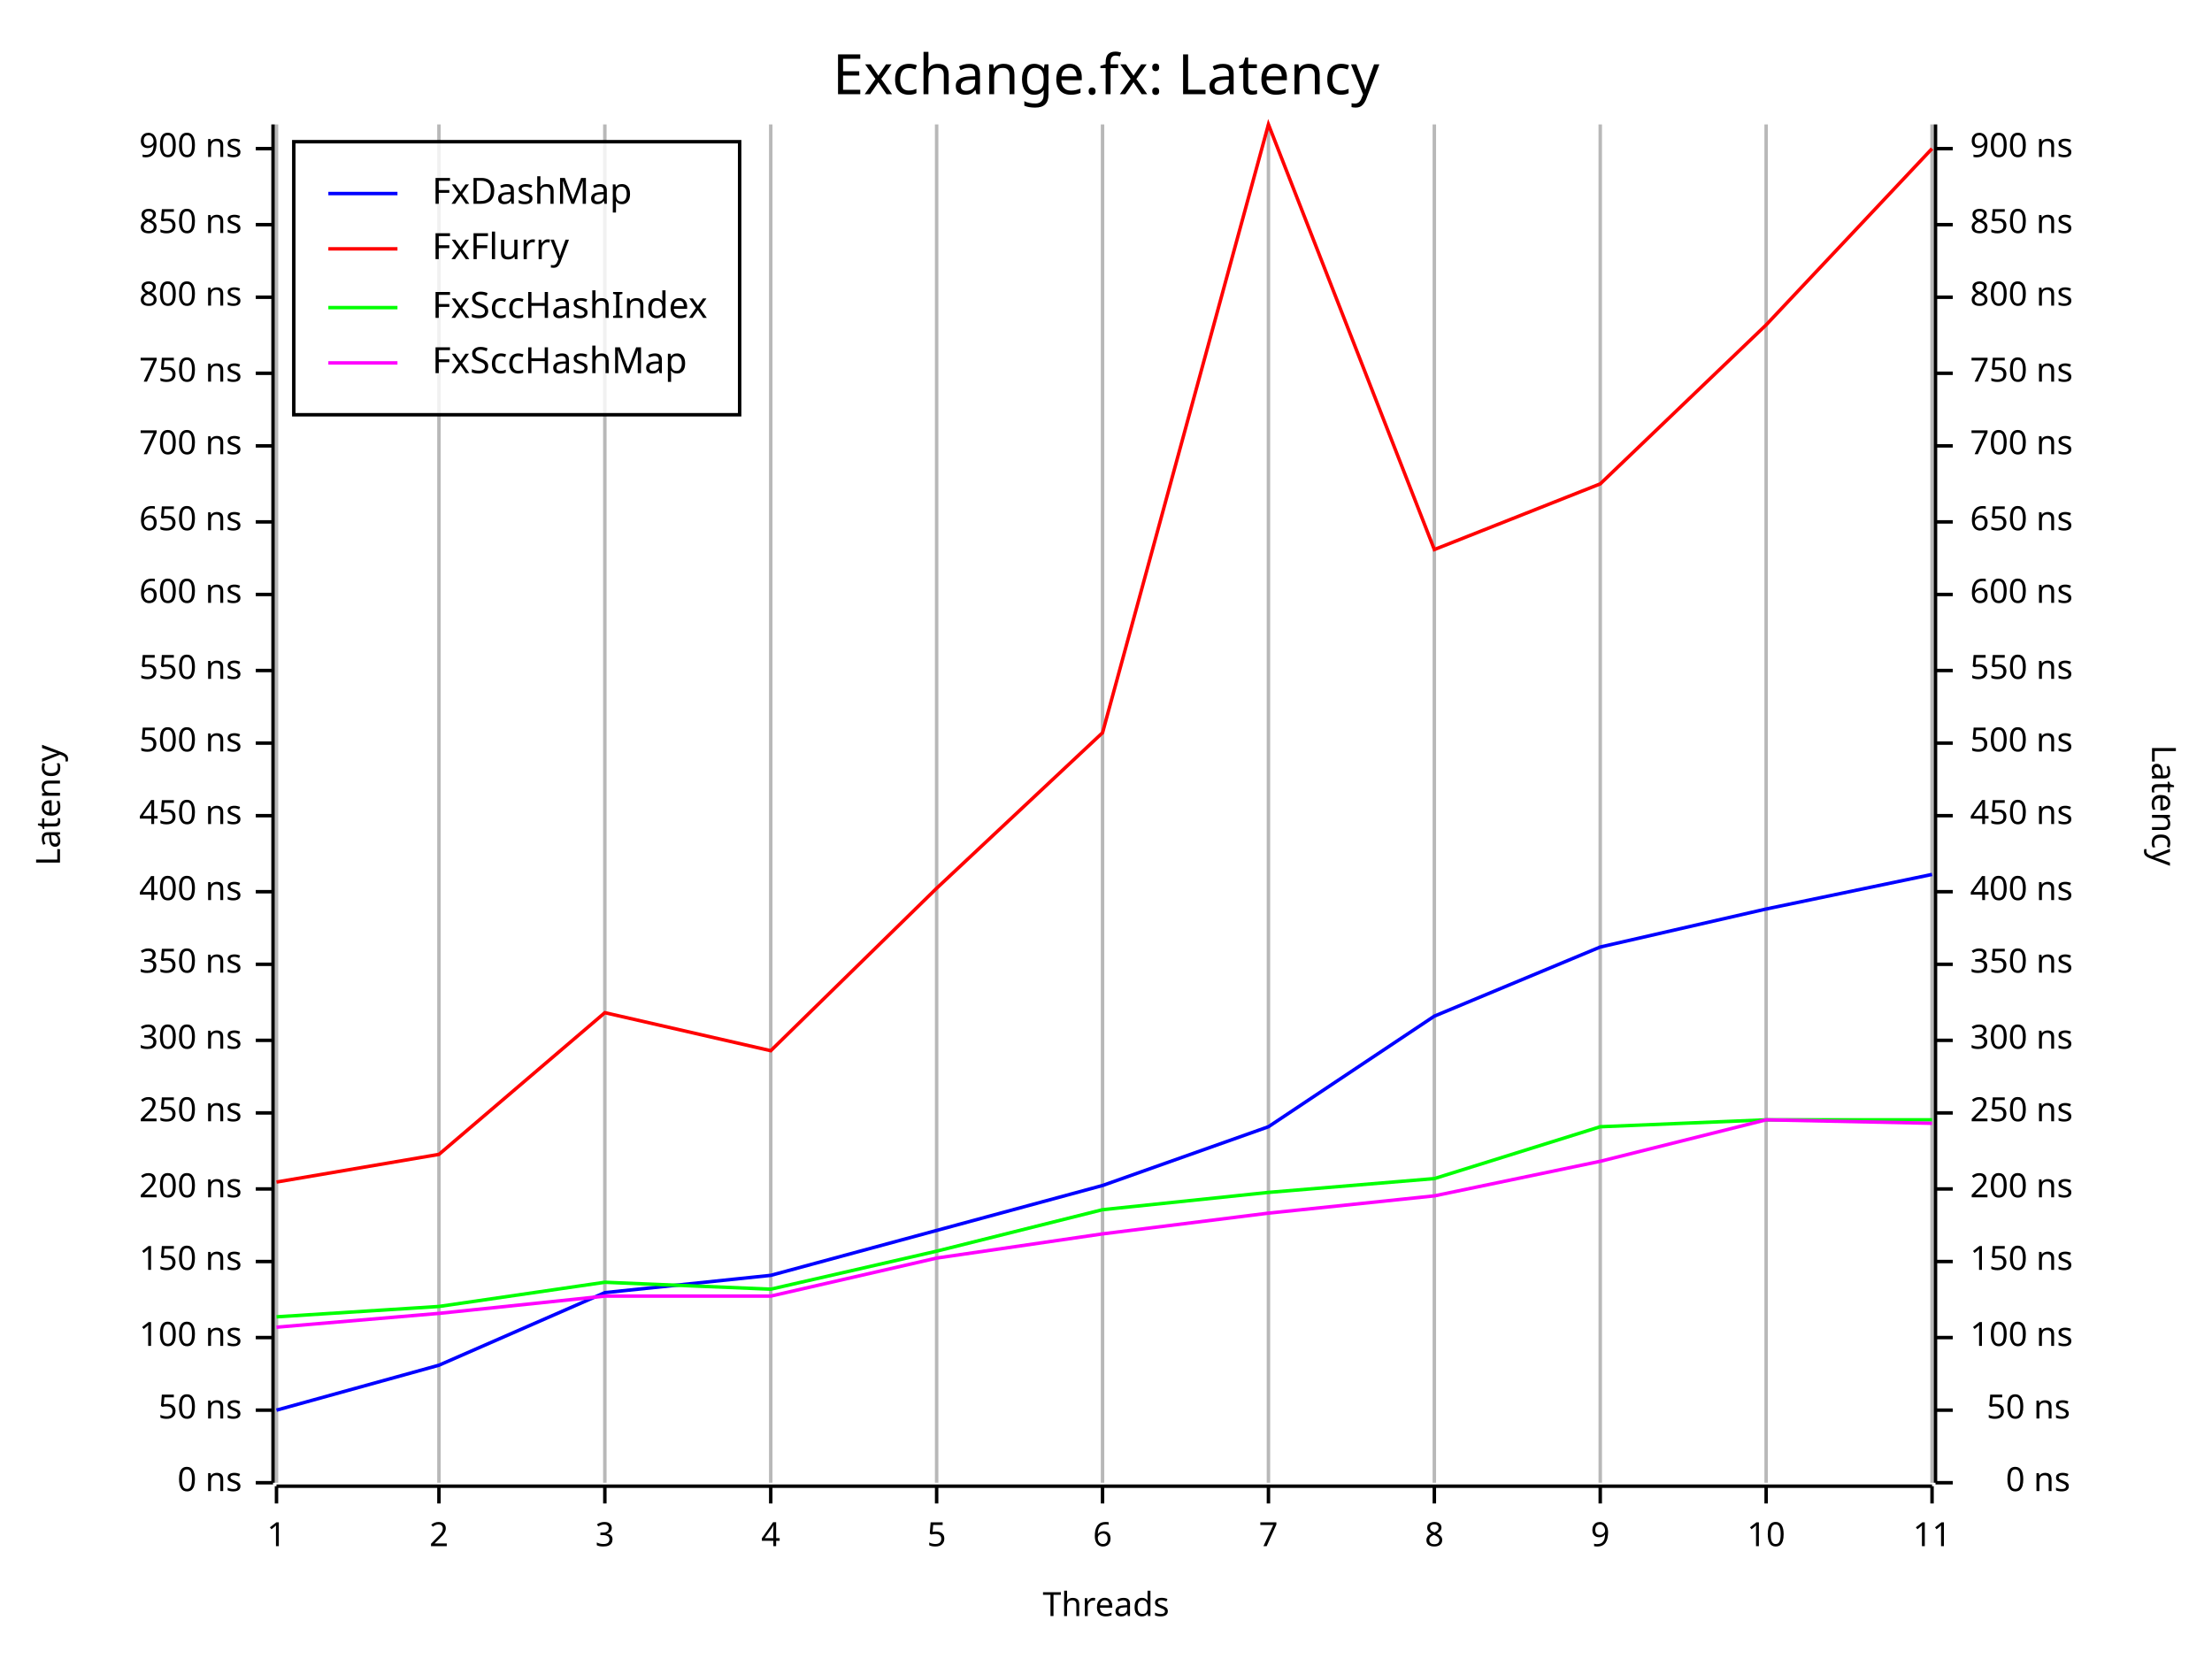
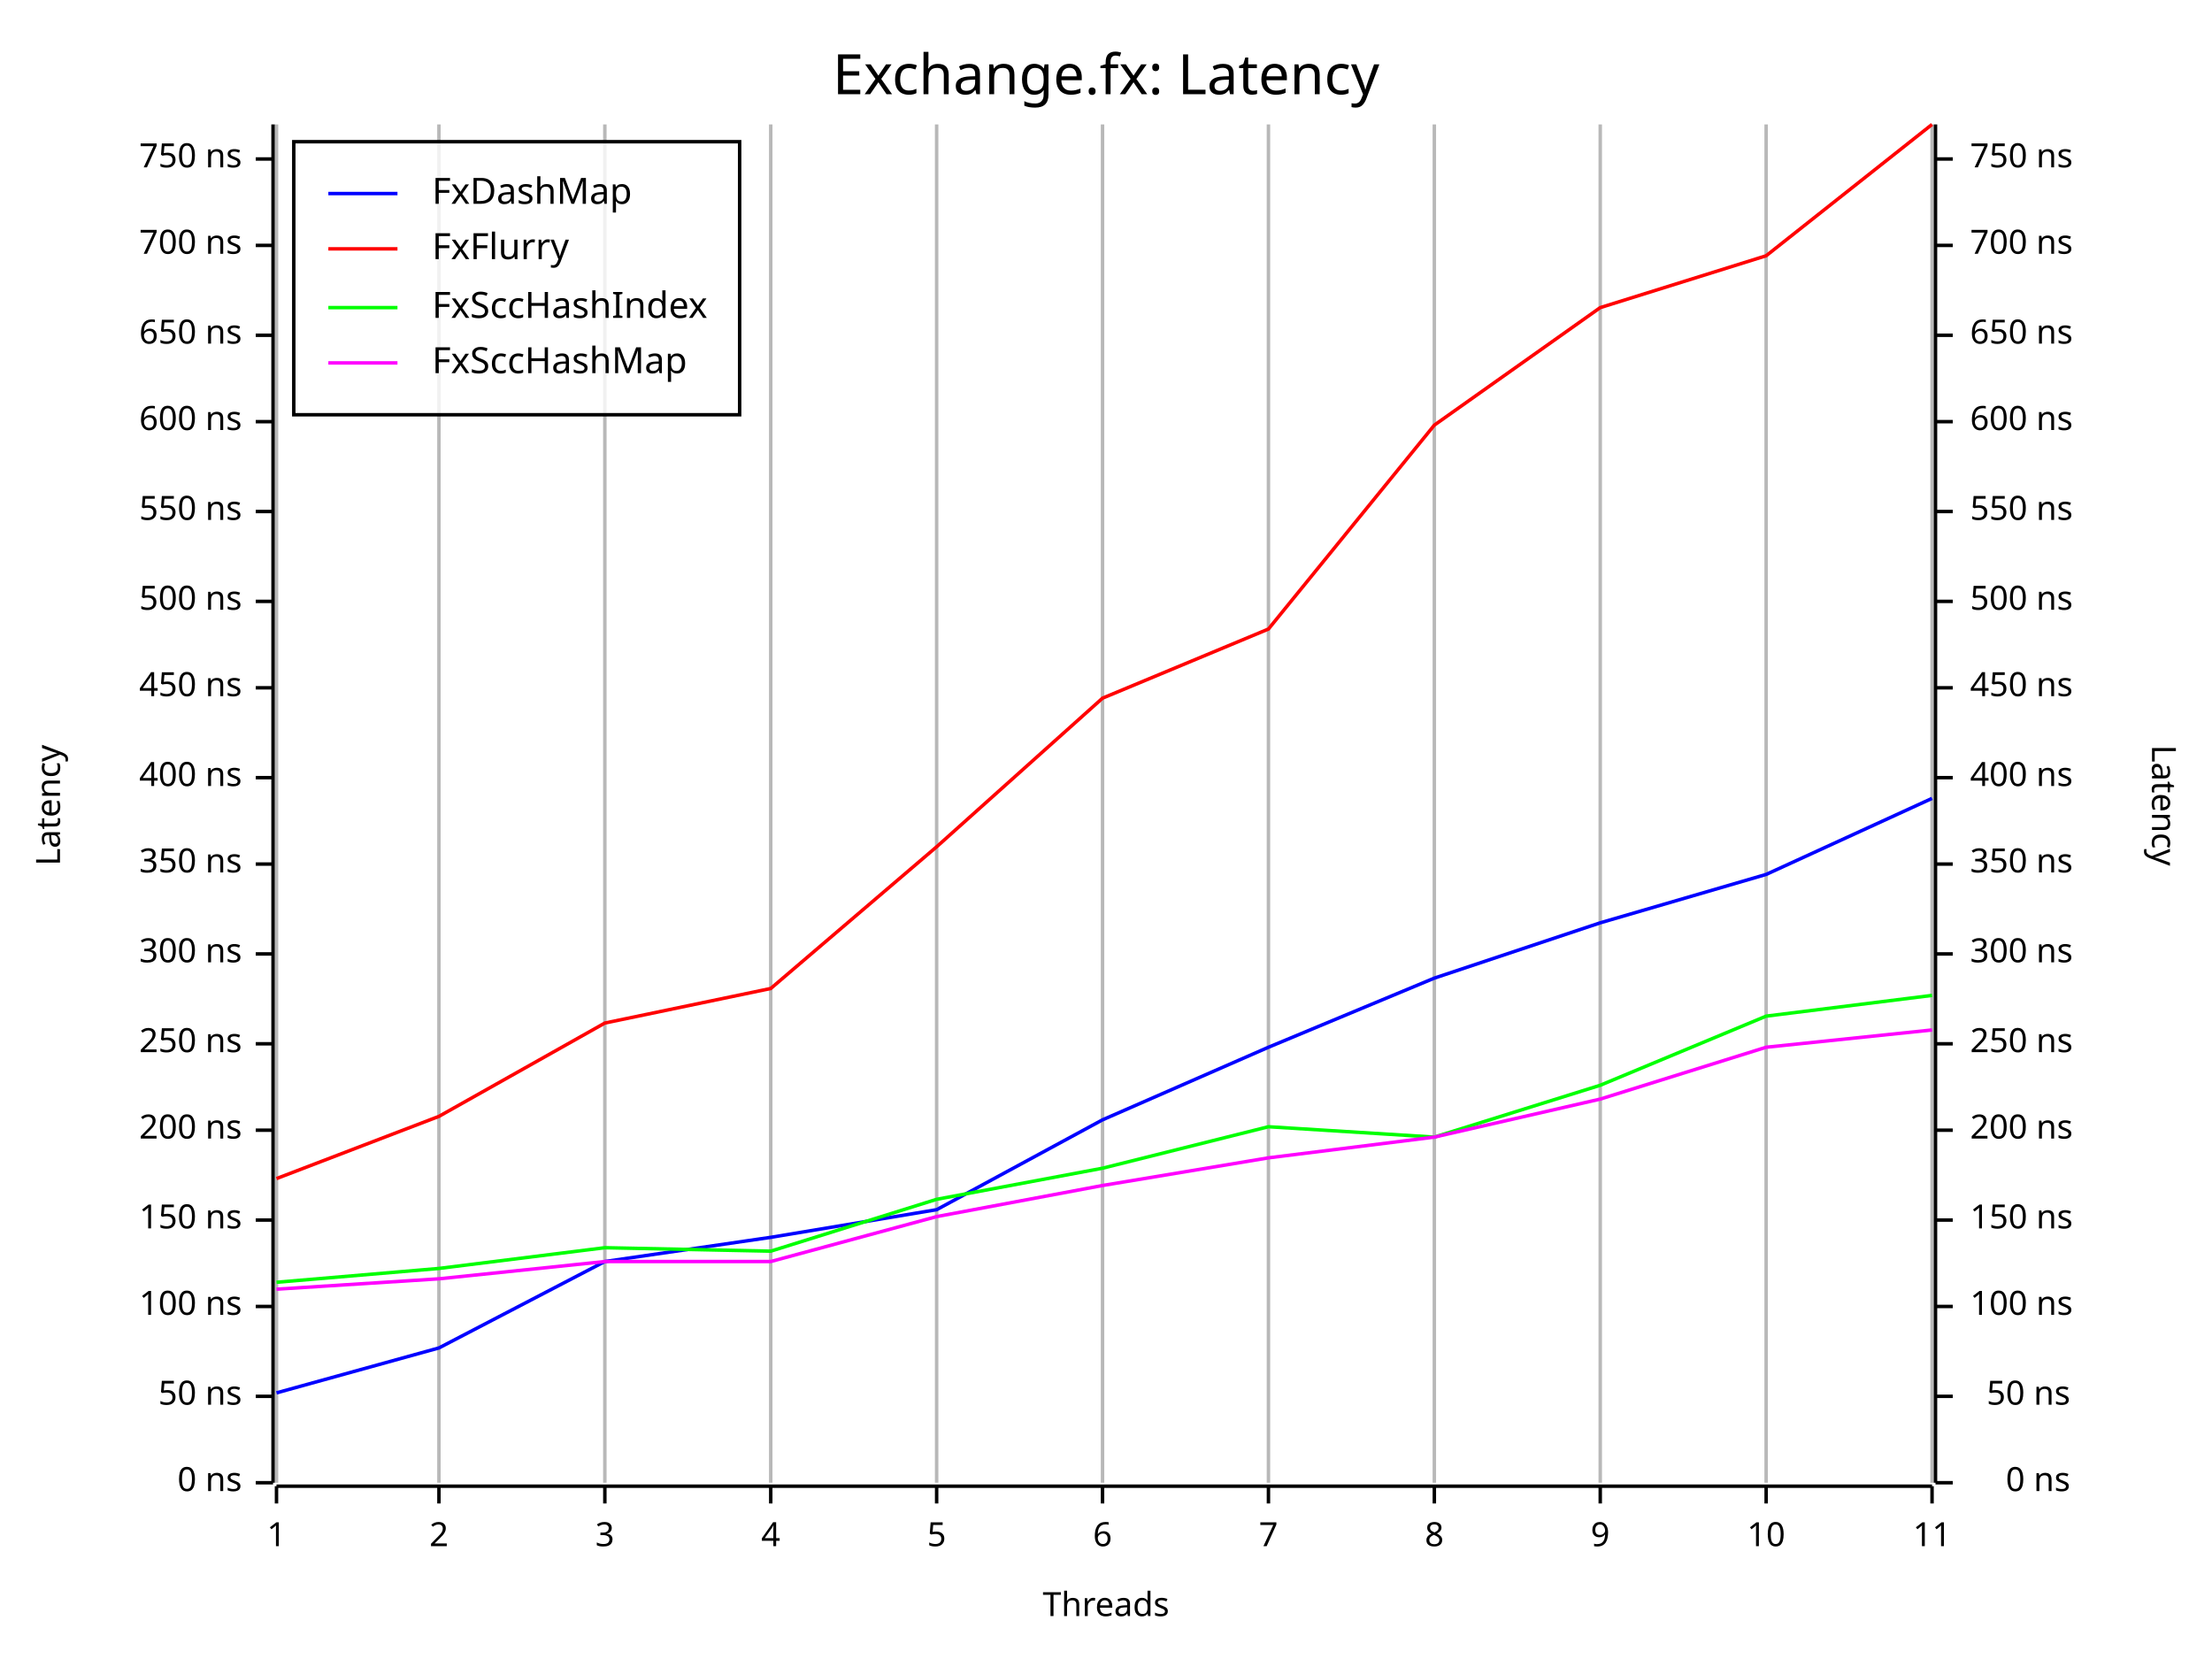
<svg xmlns="http://www.w3.org/2000/svg" width="640" height="480" viewBox="0 0 640 480">
  <rect x="0" y="0" width="640" height="480" opacity="1" fill="#FFFFFF" stroke="none" />
  <text x="320" y="15" dy="0.76em" text-anchor="middle" font-family="Fira Code" font-size="16.129" opacity="1" fill="#000000">
Exchange.fx: Latency
</text>
  <line opacity="0.1" stroke="#000000" stroke-width="1" x1="80" y1="429" x2="80" y2="36" />
  <line opacity="0.1" stroke="#000000" stroke-width="1" x1="127" y1="429" x2="127" y2="36" />
  <line opacity="0.1" stroke="#000000" stroke-width="1" x1="175" y1="429" x2="175" y2="36" />
  <line opacity="0.1" stroke="#000000" stroke-width="1" x1="223" y1="429" x2="223" y2="36" />
  <line opacity="0.1" stroke="#000000" stroke-width="1" x1="271" y1="429" x2="271" y2="36" />
  <line opacity="0.1" stroke="#000000" stroke-width="1" x1="319" y1="429" x2="319" y2="36" />
  <line opacity="0.1" stroke="#000000" stroke-width="1" x1="367" y1="429" x2="367" y2="36" />
  <line opacity="0.1" stroke="#000000" stroke-width="1" x1="415" y1="429" x2="415" y2="36" />
  <line opacity="0.1" stroke="#000000" stroke-width="1" x1="463" y1="429" x2="463" y2="36" />
  <line opacity="0.1" stroke="#000000" stroke-width="1" x1="511" y1="429" x2="511" y2="36" />
  <line opacity="0.1" stroke="#000000" stroke-width="1" x1="559" y1="429" x2="559" y2="36" />
  <text x="10" y="233" dy="0.76em" text-anchor="middle" font-family="sans-serif" font-size="9.677" opacity="1" fill="#000000" transform="rotate(270, 10, 233)">
Latency
</text>
  <text x="320" y="470" dy="-0.5ex" text-anchor="middle" font-family="sans-serif" font-size="9.677" opacity="1" fill="#000000">
Threads
</text>
  <text x="630" y="233" dy="0.76em" text-anchor="middle" font-family="sans-serif" font-size="9.677" opacity="1" fill="#000000" transform="rotate(90, 630, 233)">
Latency
</text>
  <line opacity="0.2" stroke="#000000" stroke-width="1" x1="80" y1="429" x2="80" y2="36" />
  <line opacity="0.2" stroke="#000000" stroke-width="1" x1="127" y1="429" x2="127" y2="36" />
  <line opacity="0.2" stroke="#000000" stroke-width="1" x1="175" y1="429" x2="175" y2="36" />
  <line opacity="0.2" stroke="#000000" stroke-width="1" x1="223" y1="429" x2="223" y2="36" />
  <line opacity="0.2" stroke="#000000" stroke-width="1" x1="271" y1="429" x2="271" y2="36" />
  <line opacity="0.2" stroke="#000000" stroke-width="1" x1="319" y1="429" x2="319" y2="36" />
  <line opacity="0.2" stroke="#000000" stroke-width="1" x1="367" y1="429" x2="367" y2="36" />
  <line opacity="0.2" stroke="#000000" stroke-width="1" x1="415" y1="429" x2="415" y2="36" />
  <line opacity="0.2" stroke="#000000" stroke-width="1" x1="463" y1="429" x2="463" y2="36" />
  <line opacity="0.2" stroke="#000000" stroke-width="1" x1="511" y1="429" x2="511" y2="36" />
  <line opacity="0.2" stroke="#000000" stroke-width="1" x1="559" y1="429" x2="559" y2="36" />
  <polyline fill="none" opacity="1" stroke="#000000" stroke-width="1" points="79,36 79,429 " />
  <text x="70" y="429" dy="0.5ex" text-anchor="end" font-family="sans-serif" font-size="9.677" opacity="1" fill="#000000">
0 ns
</text>
  <polyline fill="none" opacity="1" stroke="#000000" stroke-width="1" points="74,429 79,429 " />
-   <text x="70" y="408" dy="0.5ex" text-anchor="end" font-family="sans-serif" font-size="9.677" opacity="1" fill="#000000">
+   <text x="70" y="404" dy="0.5ex" text-anchor="end" font-family="sans-serif" font-size="9.677" opacity="1" fill="#000000">
50 ns
</text>
-   <polyline fill="none" opacity="1" stroke="#000000" stroke-width="1" points="74,408 79,408 " />
-   <text x="70" y="387" dy="0.5ex" text-anchor="end" font-family="sans-serif" font-size="9.677" opacity="1" fill="#000000">
+   <polyline fill="none" opacity="1" stroke="#000000" stroke-width="1" points="74,404 79,404 " />
+   <text x="70" y="378" dy="0.5ex" text-anchor="end" font-family="sans-serif" font-size="9.677" opacity="1" fill="#000000">
100 ns
</text>
-   <polyline fill="none" opacity="1" stroke="#000000" stroke-width="1" points="74,387 79,387 " />
-   <text x="70" y="365" dy="0.5ex" text-anchor="end" font-family="sans-serif" font-size="9.677" opacity="1" fill="#000000">
+   <polyline fill="none" opacity="1" stroke="#000000" stroke-width="1" points="74,378 79,378 " />
+   <text x="70" y="353" dy="0.5ex" text-anchor="end" font-family="sans-serif" font-size="9.677" opacity="1" fill="#000000">
150 ns
</text>
-   <polyline fill="none" opacity="1" stroke="#000000" stroke-width="1" points="74,365 79,365 " />
-   <text x="70" y="344" dy="0.5ex" text-anchor="end" font-family="sans-serif" font-size="9.677" opacity="1" fill="#000000">
+   <polyline fill="none" opacity="1" stroke="#000000" stroke-width="1" points="74,353 79,353 " />
+   <text x="70" y="327" dy="0.5ex" text-anchor="end" font-family="sans-serif" font-size="9.677" opacity="1" fill="#000000">
200 ns
</text>
-   <polyline fill="none" opacity="1" stroke="#000000" stroke-width="1" points="74,344 79,344 " />
-   <text x="70" y="322" dy="0.5ex" text-anchor="end" font-family="sans-serif" font-size="9.677" opacity="1" fill="#000000">
+   <polyline fill="none" opacity="1" stroke="#000000" stroke-width="1" points="74,327 79,327 " />
+   <text x="70" y="302" dy="0.5ex" text-anchor="end" font-family="sans-serif" font-size="9.677" opacity="1" fill="#000000">
250 ns
</text>
-   <polyline fill="none" opacity="1" stroke="#000000" stroke-width="1" points="74,322 79,322 " />
-   <text x="70" y="301" dy="0.5ex" text-anchor="end" font-family="sans-serif" font-size="9.677" opacity="1" fill="#000000">
+   <polyline fill="none" opacity="1" stroke="#000000" stroke-width="1" points="74,302 79,302 " />
+   <text x="70" y="276" dy="0.5ex" text-anchor="end" font-family="sans-serif" font-size="9.677" opacity="1" fill="#000000">
300 ns
</text>
-   <polyline fill="none" opacity="1" stroke="#000000" stroke-width="1" points="74,301 79,301 " />
-   <text x="70" y="279" dy="0.5ex" text-anchor="end" font-family="sans-serif" font-size="9.677" opacity="1" fill="#000000">
+   <polyline fill="none" opacity="1" stroke="#000000" stroke-width="1" points="74,276 79,276 " />
+   <text x="70" y="250" dy="0.5ex" text-anchor="end" font-family="sans-serif" font-size="9.677" opacity="1" fill="#000000">
350 ns
</text>
-   <polyline fill="none" opacity="1" stroke="#000000" stroke-width="1" points="74,279 79,279 " />
-   <text x="70" y="258" dy="0.5ex" text-anchor="end" font-family="sans-serif" font-size="9.677" opacity="1" fill="#000000">
+   <polyline fill="none" opacity="1" stroke="#000000" stroke-width="1" points="74,250 79,250 " />
+   <text x="70" y="225" dy="0.5ex" text-anchor="end" font-family="sans-serif" font-size="9.677" opacity="1" fill="#000000">
400 ns
</text>
-   <polyline fill="none" opacity="1" stroke="#000000" stroke-width="1" points="74,258 79,258 " />
-   <text x="70" y="236" dy="0.5ex" text-anchor="end" font-family="sans-serif" font-size="9.677" opacity="1" fill="#000000">
+   <polyline fill="none" opacity="1" stroke="#000000" stroke-width="1" points="74,225 79,225 " />
+   <text x="70" y="199" dy="0.5ex" text-anchor="end" font-family="sans-serif" font-size="9.677" opacity="1" fill="#000000">
450 ns
</text>
-   <polyline fill="none" opacity="1" stroke="#000000" stroke-width="1" points="74,236 79,236 " />
-   <text x="70" y="215" dy="0.5ex" text-anchor="end" font-family="sans-serif" font-size="9.677" opacity="1" fill="#000000">
+   <polyline fill="none" opacity="1" stroke="#000000" stroke-width="1" points="74,199 79,199 " />
+   <text x="70" y="174" dy="0.5ex" text-anchor="end" font-family="sans-serif" font-size="9.677" opacity="1" fill="#000000">
500 ns
</text>
-   <polyline fill="none" opacity="1" stroke="#000000" stroke-width="1" points="74,215 79,215 " />
-   <text x="70" y="194" dy="0.5ex" text-anchor="end" font-family="sans-serif" font-size="9.677" opacity="1" fill="#000000">
+   <polyline fill="none" opacity="1" stroke="#000000" stroke-width="1" points="74,174 79,174 " />
+   <text x="70" y="148" dy="0.5ex" text-anchor="end" font-family="sans-serif" font-size="9.677" opacity="1" fill="#000000">
550 ns
</text>
-   <polyline fill="none" opacity="1" stroke="#000000" stroke-width="1" points="74,194 79,194 " />
-   <text x="70" y="172" dy="0.5ex" text-anchor="end" font-family="sans-serif" font-size="9.677" opacity="1" fill="#000000">
+   <polyline fill="none" opacity="1" stroke="#000000" stroke-width="1" points="74,148 79,148 " />
+   <text x="70" y="122" dy="0.5ex" text-anchor="end" font-family="sans-serif" font-size="9.677" opacity="1" fill="#000000">
600 ns
</text>
-   <polyline fill="none" opacity="1" stroke="#000000" stroke-width="1" points="74,172 79,172 " />
-   <text x="70" y="151" dy="0.5ex" text-anchor="end" font-family="sans-serif" font-size="9.677" opacity="1" fill="#000000">
+   <polyline fill="none" opacity="1" stroke="#000000" stroke-width="1" points="74,122 79,122 " />
+   <text x="70" y="97" dy="0.5ex" text-anchor="end" font-family="sans-serif" font-size="9.677" opacity="1" fill="#000000">
650 ns
</text>
-   <polyline fill="none" opacity="1" stroke="#000000" stroke-width="1" points="74,151 79,151 " />
-   <text x="70" y="129" dy="0.5ex" text-anchor="end" font-family="sans-serif" font-size="9.677" opacity="1" fill="#000000">
+   <polyline fill="none" opacity="1" stroke="#000000" stroke-width="1" points="74,97 79,97 " />
+   <text x="70" y="71" dy="0.5ex" text-anchor="end" font-family="sans-serif" font-size="9.677" opacity="1" fill="#000000">
700 ns
</text>
-   <polyline fill="none" opacity="1" stroke="#000000" stroke-width="1" points="74,129 79,129 " />
-   <text x="70" y="108" dy="0.5ex" text-anchor="end" font-family="sans-serif" font-size="9.677" opacity="1" fill="#000000">
+   <polyline fill="none" opacity="1" stroke="#000000" stroke-width="1" points="74,71 79,71 " />
+   <text x="70" y="46" dy="0.5ex" text-anchor="end" font-family="sans-serif" font-size="9.677" opacity="1" fill="#000000">
750 ns
</text>
-   <polyline fill="none" opacity="1" stroke="#000000" stroke-width="1" points="74,108 79,108 " />
-   <text x="70" y="86" dy="0.5ex" text-anchor="end" font-family="sans-serif" font-size="9.677" opacity="1" fill="#000000">
- 800 ns
- </text>
-   <polyline fill="none" opacity="1" stroke="#000000" stroke-width="1" points="74,86 79,86 " />
-   <text x="70" y="65" dy="0.5ex" text-anchor="end" font-family="sans-serif" font-size="9.677" opacity="1" fill="#000000">
- 850 ns
- </text>
-   <polyline fill="none" opacity="1" stroke="#000000" stroke-width="1" points="74,65 79,65 " />
-   <text x="70" y="43" dy="0.5ex" text-anchor="end" font-family="sans-serif" font-size="9.677" opacity="1" fill="#000000">
- 900 ns
- </text>
-   <polyline fill="none" opacity="1" stroke="#000000" stroke-width="1" points="74,43 79,43 " />
+   <polyline fill="none" opacity="1" stroke="#000000" stroke-width="1" points="74,46 79,46 " />
  <polyline fill="none" opacity="1" stroke="#000000" stroke-width="1" points="80,430 559,430 " />
  <text x="80" y="440" dy="0.76em" text-anchor="middle" font-family="sans-serif" font-size="9.677" opacity="1" fill="#000000">
1
</text>
  <polyline fill="none" opacity="1" stroke="#000000" stroke-width="1" points="80,430 80,435 " />
  <text x="127" y="440" dy="0.76em" text-anchor="middle" font-family="sans-serif" font-size="9.677" opacity="1" fill="#000000">
2
</text>
  <polyline fill="none" opacity="1" stroke="#000000" stroke-width="1" points="127,430 127,435 " />
  <text x="175" y="440" dy="0.76em" text-anchor="middle" font-family="sans-serif" font-size="9.677" opacity="1" fill="#000000">
3
</text>
  <polyline fill="none" opacity="1" stroke="#000000" stroke-width="1" points="175,430 175,435 " />
  <text x="223" y="440" dy="0.76em" text-anchor="middle" font-family="sans-serif" font-size="9.677" opacity="1" fill="#000000">
4
</text>
  <polyline fill="none" opacity="1" stroke="#000000" stroke-width="1" points="223,430 223,435 " />
  <text x="271" y="440" dy="0.76em" text-anchor="middle" font-family="sans-serif" font-size="9.677" opacity="1" fill="#000000">
5
</text>
  <polyline fill="none" opacity="1" stroke="#000000" stroke-width="1" points="271,430 271,435 " />
  <text x="319" y="440" dy="0.76em" text-anchor="middle" font-family="sans-serif" font-size="9.677" opacity="1" fill="#000000">
6
</text>
  <polyline fill="none" opacity="1" stroke="#000000" stroke-width="1" points="319,430 319,435 " />
  <text x="367" y="440" dy="0.76em" text-anchor="middle" font-family="sans-serif" font-size="9.677" opacity="1" fill="#000000">
7
</text>
  <polyline fill="none" opacity="1" stroke="#000000" stroke-width="1" points="367,430 367,435 " />
  <text x="415" y="440" dy="0.76em" text-anchor="middle" font-family="sans-serif" font-size="9.677" opacity="1" fill="#000000">
8
</text>
  <polyline fill="none" opacity="1" stroke="#000000" stroke-width="1" points="415,430 415,435 " />
  <text x="463" y="440" dy="0.76em" text-anchor="middle" font-family="sans-serif" font-size="9.677" opacity="1" fill="#000000">
9
</text>
  <polyline fill="none" opacity="1" stroke="#000000" stroke-width="1" points="463,430 463,435 " />
  <text x="511" y="440" dy="0.76em" text-anchor="middle" font-family="sans-serif" font-size="9.677" opacity="1" fill="#000000">
10
</text>
  <polyline fill="none" opacity="1" stroke="#000000" stroke-width="1" points="511,430 511,435 " />
  <text x="559" y="440" dy="0.76em" text-anchor="middle" font-family="sans-serif" font-size="9.677" opacity="1" fill="#000000">
11
</text>
  <polyline fill="none" opacity="1" stroke="#000000" stroke-width="1" points="559,430 559,435 " />
  <polyline fill="none" opacity="1" stroke="#000000" stroke-width="1" points="560,36 560,429 " />
  <text x="599" y="429" dy="0.5ex" text-anchor="end" font-family="sans-serif" font-size="9.677" opacity="1" fill="#000000">
0 ns
</text>
  <polyline fill="none" opacity="1" stroke="#000000" stroke-width="1" points="560,429 565,429 " />
-   <text x="599" y="408" dy="0.5ex" text-anchor="end" font-family="sans-serif" font-size="9.677" opacity="1" fill="#000000">
+   <text x="599" y="404" dy="0.5ex" text-anchor="end" font-family="sans-serif" font-size="9.677" opacity="1" fill="#000000">
50 ns
</text>
-   <polyline fill="none" opacity="1" stroke="#000000" stroke-width="1" points="560,408 565,408 " />
-   <text x="570" y="387" dy="0.5ex" text-anchor="start" font-family="sans-serif" font-size="9.677" opacity="1" fill="#000000">
+   <polyline fill="none" opacity="1" stroke="#000000" stroke-width="1" points="560,404 565,404 " />
+   <text x="570" y="378" dy="0.5ex" text-anchor="start" font-family="sans-serif" font-size="9.677" opacity="1" fill="#000000">
100 ns
</text>
-   <polyline fill="none" opacity="1" stroke="#000000" stroke-width="1" points="560,387 565,387 " />
-   <text x="570" y="365" dy="0.5ex" text-anchor="start" font-family="sans-serif" font-size="9.677" opacity="1" fill="#000000">
+   <polyline fill="none" opacity="1" stroke="#000000" stroke-width="1" points="560,378 565,378 " />
+   <text x="570" y="353" dy="0.5ex" text-anchor="start" font-family="sans-serif" font-size="9.677" opacity="1" fill="#000000">
150 ns
</text>
-   <polyline fill="none" opacity="1" stroke="#000000" stroke-width="1" points="560,365 565,365 " />
-   <text x="570" y="344" dy="0.5ex" text-anchor="start" font-family="sans-serif" font-size="9.677" opacity="1" fill="#000000">
+   <polyline fill="none" opacity="1" stroke="#000000" stroke-width="1" points="560,353 565,353 " />
+   <text x="570" y="327" dy="0.5ex" text-anchor="start" font-family="sans-serif" font-size="9.677" opacity="1" fill="#000000">
200 ns
</text>
-   <polyline fill="none" opacity="1" stroke="#000000" stroke-width="1" points="560,344 565,344 " />
-   <text x="570" y="322" dy="0.5ex" text-anchor="start" font-family="sans-serif" font-size="9.677" opacity="1" fill="#000000">
+   <polyline fill="none" opacity="1" stroke="#000000" stroke-width="1" points="560,327 565,327 " />
+   <text x="570" y="302" dy="0.5ex" text-anchor="start" font-family="sans-serif" font-size="9.677" opacity="1" fill="#000000">
250 ns
</text>
-   <polyline fill="none" opacity="1" stroke="#000000" stroke-width="1" points="560,322 565,322 " />
-   <text x="570" y="301" dy="0.5ex" text-anchor="start" font-family="sans-serif" font-size="9.677" opacity="1" fill="#000000">
+   <polyline fill="none" opacity="1" stroke="#000000" stroke-width="1" points="560,302 565,302 " />
+   <text x="570" y="276" dy="0.5ex" text-anchor="start" font-family="sans-serif" font-size="9.677" opacity="1" fill="#000000">
300 ns
</text>
-   <polyline fill="none" opacity="1" stroke="#000000" stroke-width="1" points="560,301 565,301 " />
-   <text x="570" y="279" dy="0.5ex" text-anchor="start" font-family="sans-serif" font-size="9.677" opacity="1" fill="#000000">
+   <polyline fill="none" opacity="1" stroke="#000000" stroke-width="1" points="560,276 565,276 " />
+   <text x="570" y="250" dy="0.5ex" text-anchor="start" font-family="sans-serif" font-size="9.677" opacity="1" fill="#000000">
350 ns
</text>
-   <polyline fill="none" opacity="1" stroke="#000000" stroke-width="1" points="560,279 565,279 " />
-   <text x="570" y="258" dy="0.5ex" text-anchor="start" font-family="sans-serif" font-size="9.677" opacity="1" fill="#000000">
+   <polyline fill="none" opacity="1" stroke="#000000" stroke-width="1" points="560,250 565,250 " />
+   <text x="570" y="225" dy="0.5ex" text-anchor="start" font-family="sans-serif" font-size="9.677" opacity="1" fill="#000000">
400 ns
</text>
-   <polyline fill="none" opacity="1" stroke="#000000" stroke-width="1" points="560,258 565,258 " />
-   <text x="570" y="236" dy="0.5ex" text-anchor="start" font-family="sans-serif" font-size="9.677" opacity="1" fill="#000000">
+   <polyline fill="none" opacity="1" stroke="#000000" stroke-width="1" points="560,225 565,225 " />
+   <text x="570" y="199" dy="0.5ex" text-anchor="start" font-family="sans-serif" font-size="9.677" opacity="1" fill="#000000">
450 ns
</text>
-   <polyline fill="none" opacity="1" stroke="#000000" stroke-width="1" points="560,236 565,236 " />
-   <text x="570" y="215" dy="0.5ex" text-anchor="start" font-family="sans-serif" font-size="9.677" opacity="1" fill="#000000">
+   <polyline fill="none" opacity="1" stroke="#000000" stroke-width="1" points="560,199 565,199 " />
+   <text x="570" y="174" dy="0.5ex" text-anchor="start" font-family="sans-serif" font-size="9.677" opacity="1" fill="#000000">
500 ns
</text>
-   <polyline fill="none" opacity="1" stroke="#000000" stroke-width="1" points="560,215 565,215 " />
-   <text x="570" y="194" dy="0.5ex" text-anchor="start" font-family="sans-serif" font-size="9.677" opacity="1" fill="#000000">
+   <polyline fill="none" opacity="1" stroke="#000000" stroke-width="1" points="560,174 565,174 " />
+   <text x="570" y="148" dy="0.5ex" text-anchor="start" font-family="sans-serif" font-size="9.677" opacity="1" fill="#000000">
550 ns
</text>
-   <polyline fill="none" opacity="1" stroke="#000000" stroke-width="1" points="560,194 565,194 " />
-   <text x="570" y="172" dy="0.5ex" text-anchor="start" font-family="sans-serif" font-size="9.677" opacity="1" fill="#000000">
+   <polyline fill="none" opacity="1" stroke="#000000" stroke-width="1" points="560,148 565,148 " />
+   <text x="570" y="122" dy="0.5ex" text-anchor="start" font-family="sans-serif" font-size="9.677" opacity="1" fill="#000000">
600 ns
</text>
-   <polyline fill="none" opacity="1" stroke="#000000" stroke-width="1" points="560,172 565,172 " />
-   <text x="570" y="151" dy="0.5ex" text-anchor="start" font-family="sans-serif" font-size="9.677" opacity="1" fill="#000000">
+   <polyline fill="none" opacity="1" stroke="#000000" stroke-width="1" points="560,122 565,122 " />
+   <text x="570" y="97" dy="0.5ex" text-anchor="start" font-family="sans-serif" font-size="9.677" opacity="1" fill="#000000">
650 ns
</text>
-   <polyline fill="none" opacity="1" stroke="#000000" stroke-width="1" points="560,151 565,151 " />
-   <text x="570" y="129" dy="0.5ex" text-anchor="start" font-family="sans-serif" font-size="9.677" opacity="1" fill="#000000">
+   <polyline fill="none" opacity="1" stroke="#000000" stroke-width="1" points="560,97 565,97 " />
+   <text x="570" y="71" dy="0.5ex" text-anchor="start" font-family="sans-serif" font-size="9.677" opacity="1" fill="#000000">
700 ns
</text>
-   <polyline fill="none" opacity="1" stroke="#000000" stroke-width="1" points="560,129 565,129 " />
-   <text x="570" y="108" dy="0.5ex" text-anchor="start" font-family="sans-serif" font-size="9.677" opacity="1" fill="#000000">
+   <polyline fill="none" opacity="1" stroke="#000000" stroke-width="1" points="560,71 565,71 " />
+   <text x="570" y="46" dy="0.5ex" text-anchor="start" font-family="sans-serif" font-size="9.677" opacity="1" fill="#000000">
750 ns
</text>
-   <polyline fill="none" opacity="1" stroke="#000000" stroke-width="1" points="560,108 565,108 " />
-   <text x="570" y="86" dy="0.5ex" text-anchor="start" font-family="sans-serif" font-size="9.677" opacity="1" fill="#000000">
- 800 ns
- </text>
-   <polyline fill="none" opacity="1" stroke="#000000" stroke-width="1" points="560,86 565,86 " />
-   <text x="570" y="65" dy="0.5ex" text-anchor="start" font-family="sans-serif" font-size="9.677" opacity="1" fill="#000000">
- 850 ns
- </text>
-   <polyline fill="none" opacity="1" stroke="#000000" stroke-width="1" points="560,65 565,65 " />
-   <text x="570" y="43" dy="0.5ex" text-anchor="start" font-family="sans-serif" font-size="9.677" opacity="1" fill="#000000">
- 900 ns
- </text>
-   <polyline fill="none" opacity="1" stroke="#000000" stroke-width="1" points="560,43 565,43 " />
-   <polyline fill="none" opacity="1" stroke="#0000FF" stroke-width="1" points="80,408 127,395 175,374 223,369 271,356 319,343 367,326 415,294 463,274 511,263 559,253 " />
-   <polyline fill="none" opacity="1" stroke="#FF0000" stroke-width="1" points="80,342 127,334 175,293 223,304 271,257 319,212 367,36 415,159 463,140 511,94 559,43 " />
-   <polyline fill="none" opacity="1" stroke="#00FF00" stroke-width="1" points="80,381 127,378 175,371 223,373 271,362 319,350 367,345 415,341 463,326 511,324 559,324 " />
-   <polyline fill="none" opacity="1" stroke="#FF00FF" stroke-width="1" points="80,384 127,380 175,375 223,375 271,364 319,357 367,351 415,346 463,336 511,324 559,325 " />
+   <polyline fill="none" opacity="1" stroke="#000000" stroke-width="1" points="560,46 565,46 " />
+   <polyline fill="none" opacity="1" stroke="#0000FF" stroke-width="1" points="80,403 127,390 175,365 223,358 271,350 319,324 367,303 415,283 463,267 511,253 559,231 " />
+   <polyline fill="none" opacity="1" stroke="#FF0000" stroke-width="1" points="80,341 127,323 175,296 223,286 271,245 319,202 367,182 415,123 463,89 511,74 559,36 " />
+   <polyline fill="none" opacity="1" stroke="#00FF00" stroke-width="1" points="80,371 127,367 175,361 223,362 271,347 319,338 367,326 415,329 463,314 511,294 559,288 " />
+   <polyline fill="none" opacity="1" stroke="#FF00FF" stroke-width="1" points="80,373 127,370 175,365 223,365 271,352 319,343 367,335 415,329 463,318 511,303 559,298 " />
  <rect x="85" y="41" width="129" height="79" opacity="0.8" fill="#FFFFFF" stroke="none" />
  <rect x="85" y="41" width="129" height="79" opacity="1" fill="none" stroke="#000000" />
  <text x="125" y="51" dy="0.76em" text-anchor="start" font-family="Fira Code" font-size="10.484" opacity="1" fill="#000000">
FxDashMap
</text>
  <text x="125" y="67" dy="0.76em" text-anchor="start" font-family="Fira Code" font-size="10.484" opacity="1" fill="#000000">
FxFlurry
</text>
  <text x="125" y="84" dy="0.76em" text-anchor="start" font-family="Fira Code" font-size="10.484" opacity="1" fill="#000000">
FxSccHashIndex
</text>
  <text x="125" y="100" dy="0.76em" text-anchor="start" font-family="Fira Code" font-size="10.484" opacity="1" fill="#000000">
FxSccHashMap
</text>
  <polyline fill="none" opacity="1" stroke="#0000FF" stroke-width="1" points="95,56 115,56 " />
  <polyline fill="none" opacity="1" stroke="#FF0000" stroke-width="1" points="95,72 115,72 " />
  <polyline fill="none" opacity="1" stroke="#00FF00" stroke-width="1" points="95,89 115,89 " />
  <polyline fill="none" opacity="1" stroke="#FF00FF" stroke-width="1" points="95,105 115,105 " />
</svg>
